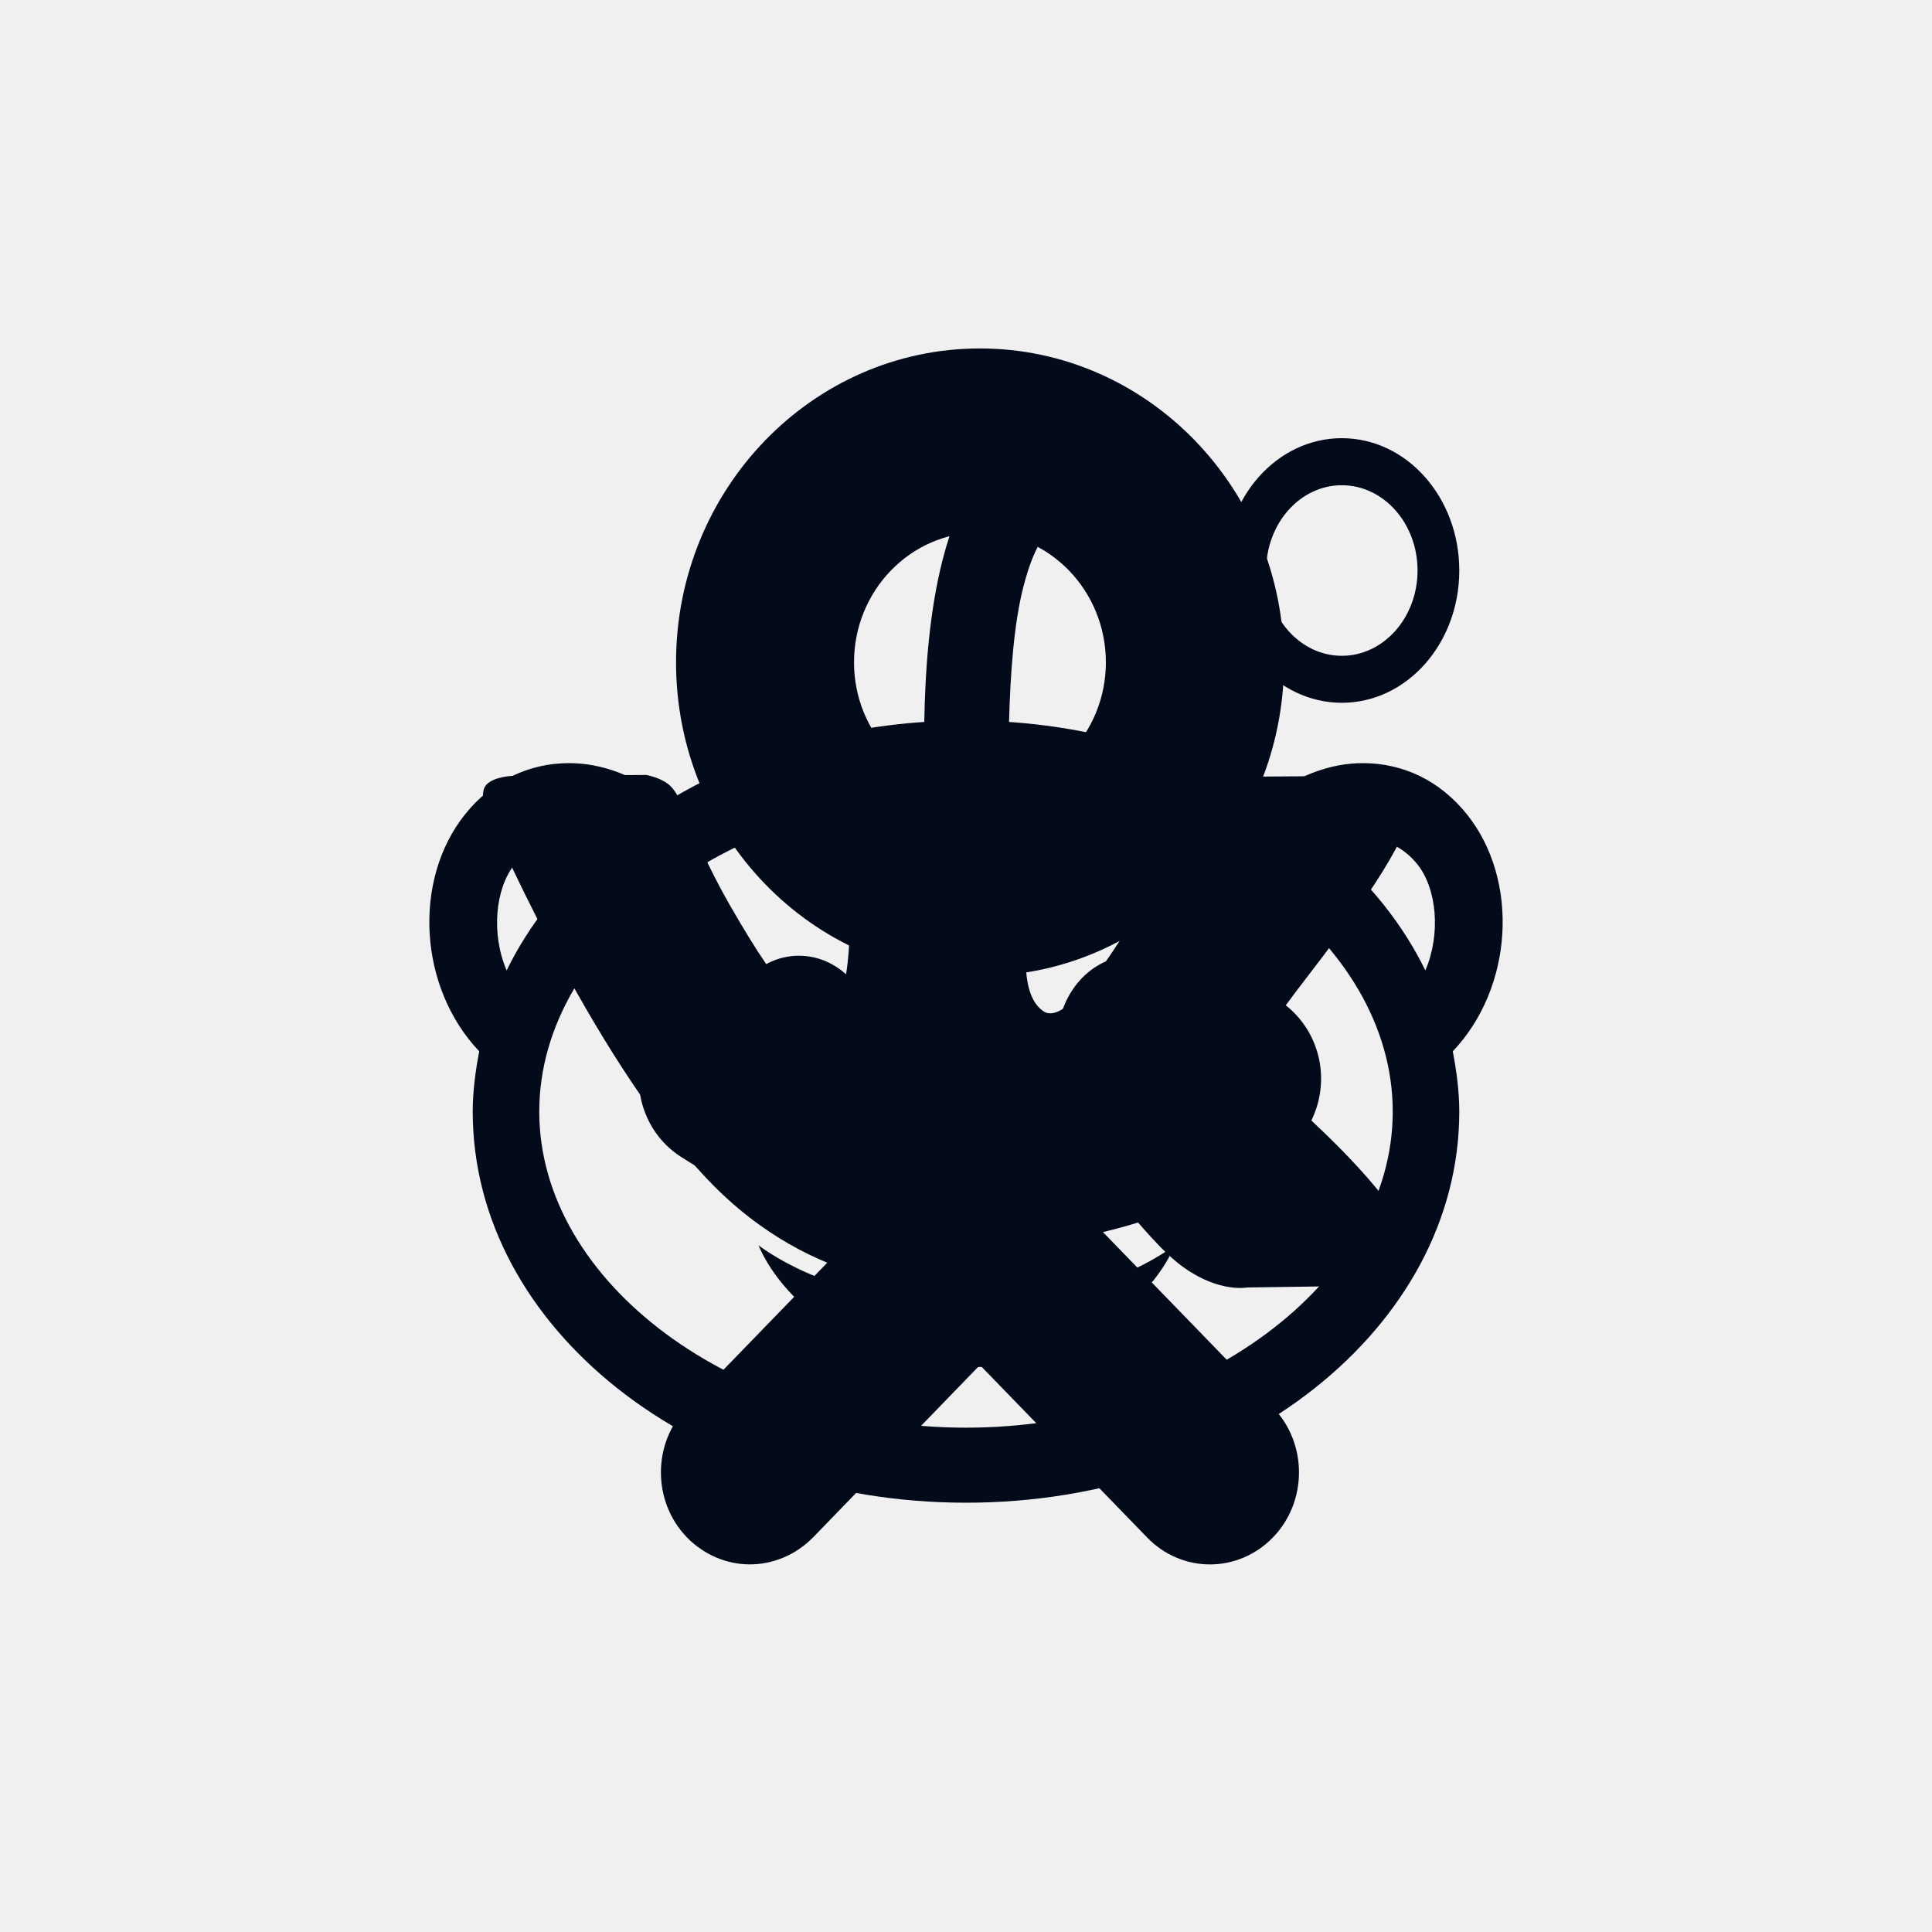
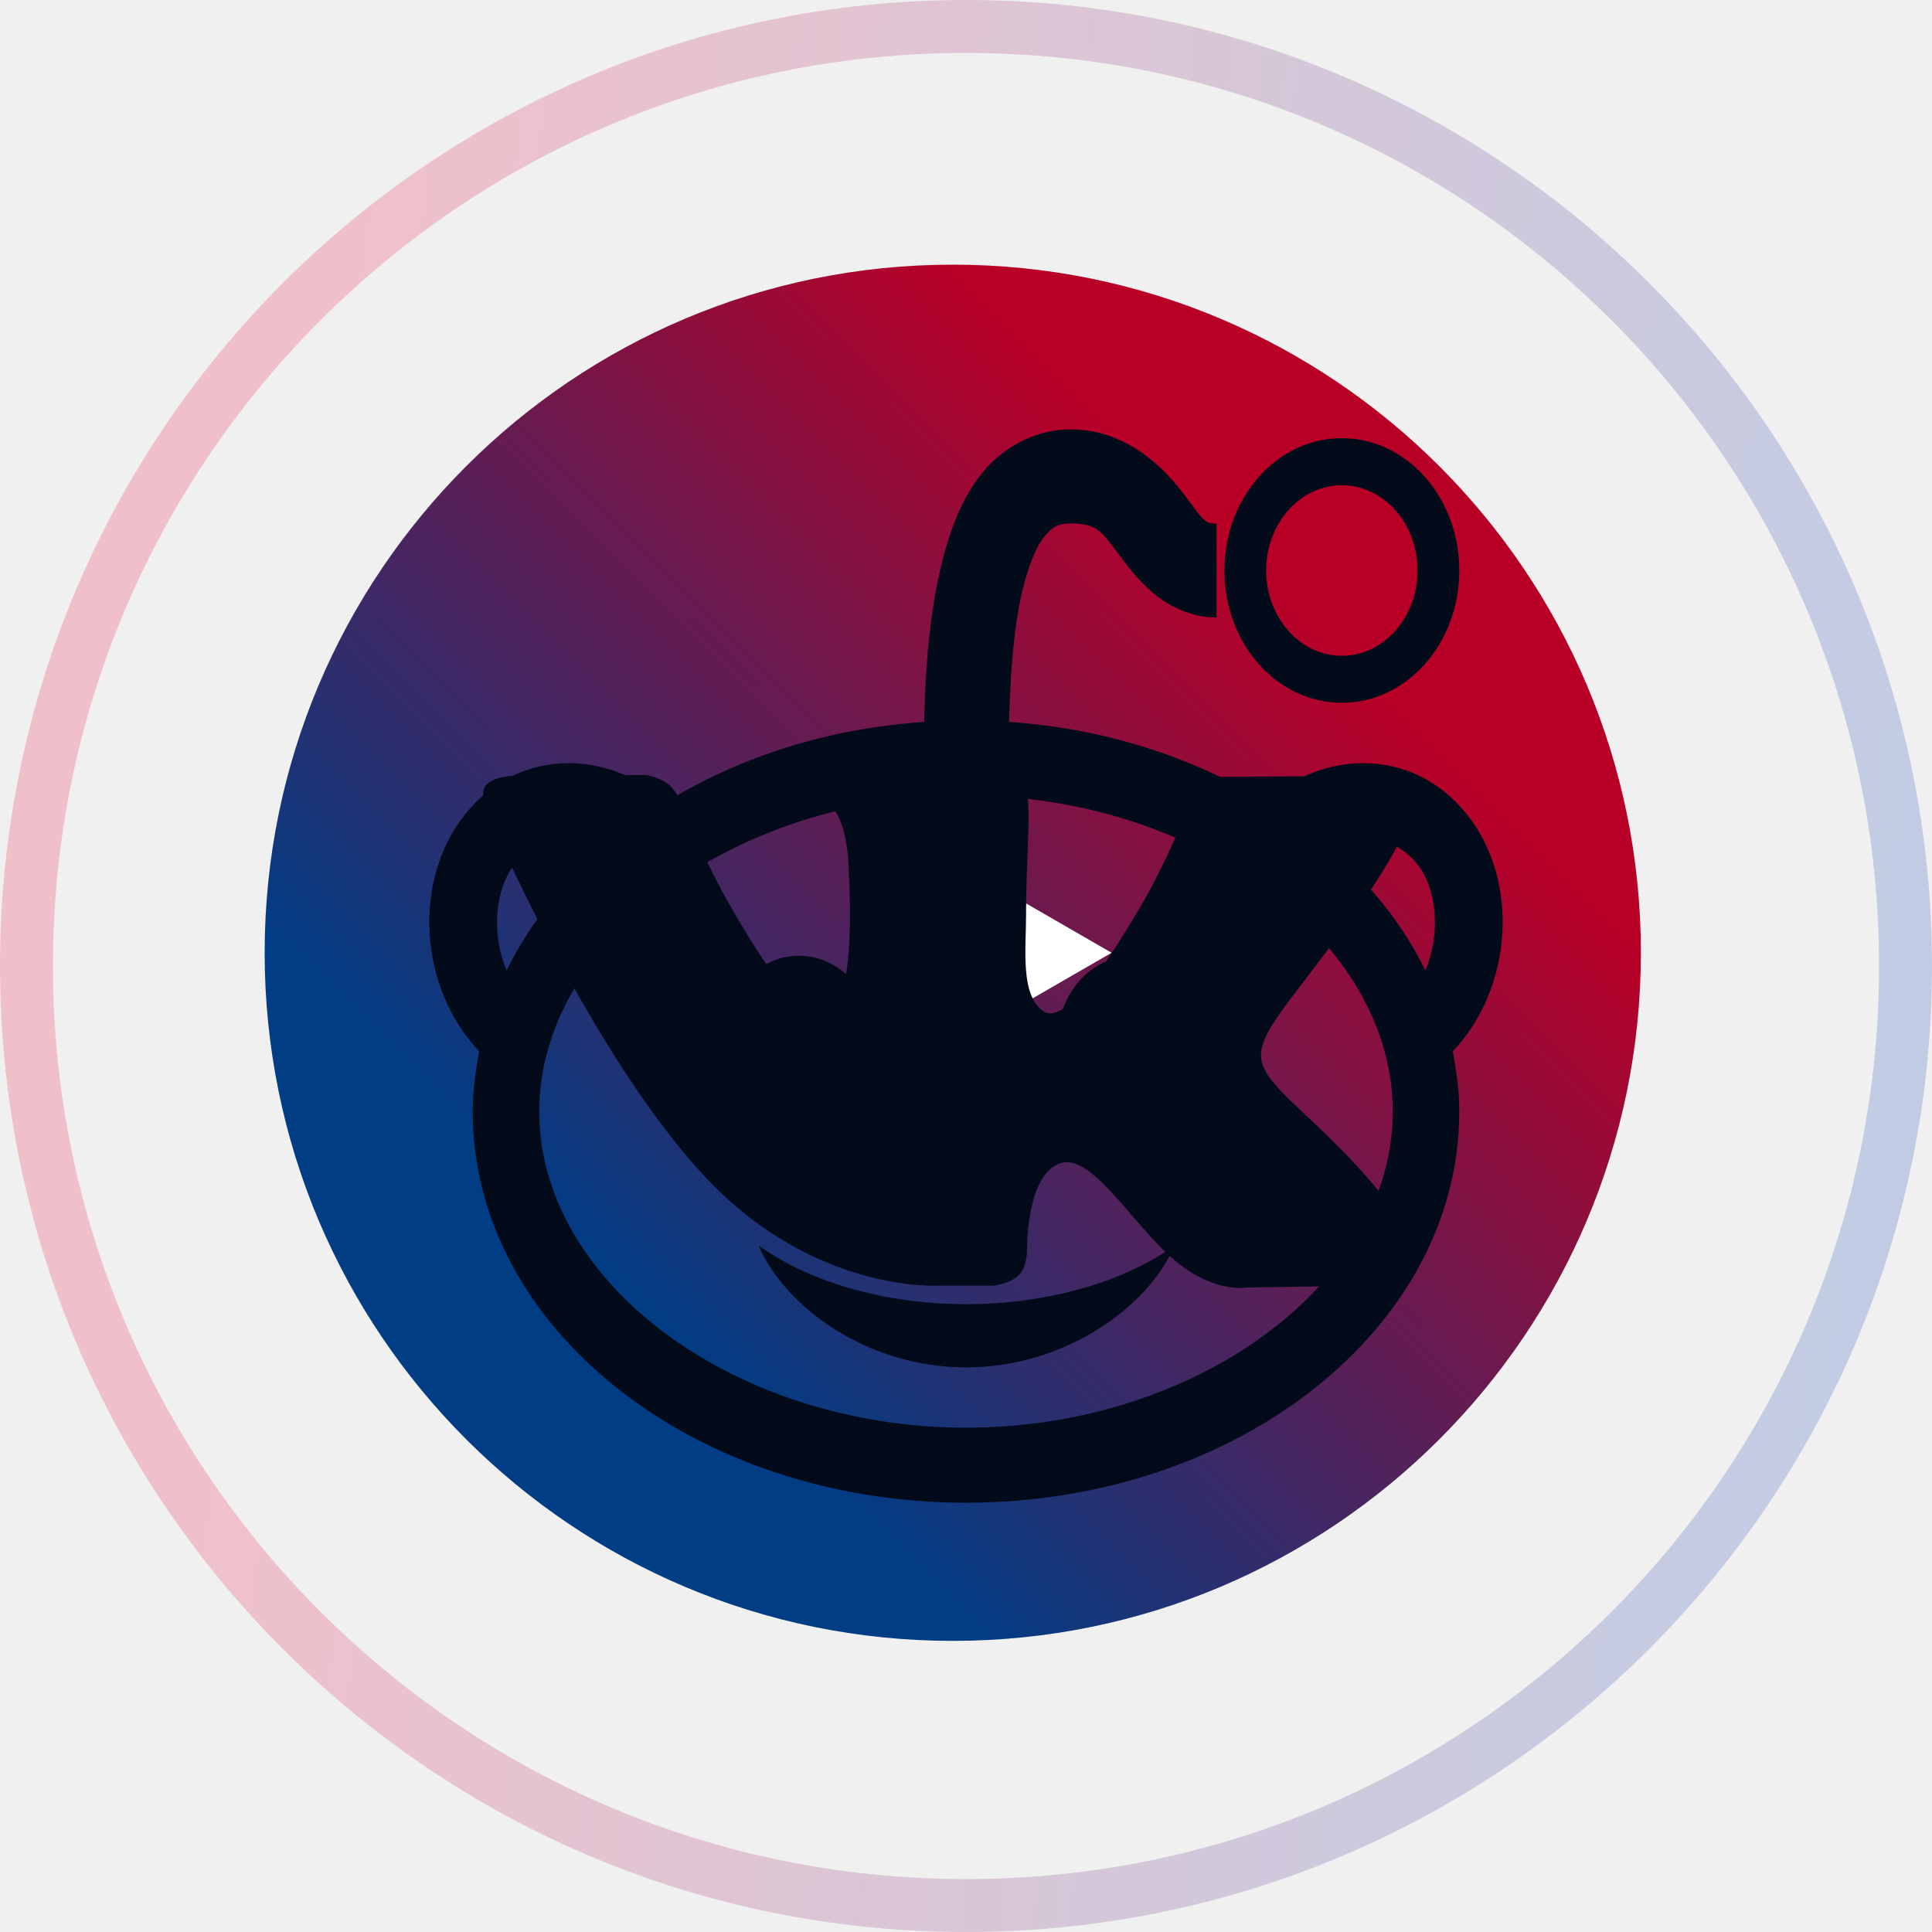
<svg xmlns="http://www.w3.org/2000/svg">
  <style>:root svg:not(:target){display:none}</style>
  <svg viewBox="0 0 20 20" fill="none" id="icon-close">
    <path d="M.293 18.291a1 1 0 101.414 1.414L10 11.413l8.292 8.292a1 1 0 101.414-1.414l-8.292-8.292 8.292-8.292A1 1 0 1018.291.293L9.999 8.585 1.707.293A1 1 0 10.293 1.707L8.585 10 .293 18.291z" />
  </svg>
  <svg viewBox="0 0 25 25" fill="none" id="ok">
    <path d="M12.68 6.889C13.579 6.889 14.31 7.643 14.31 8.571C14.31 9.495 13.579 10.25 12.68 10.25C11.782 10.25 11.051 9.495 11.051 8.571C11.051 7.643 11.782 6.889 12.68 6.889ZM12.68 12.63C14.851 12.63 16.615 10.808 16.615 8.571C16.615 6.33 14.851 4.509 12.68 4.509C10.51 4.509 8.748 6.33 8.748 8.571C8.748 10.808 10.51 12.63 12.68 12.63ZM14.272 15.943C15.073 15.753 15.844 15.426 16.556 14.965C17.094 14.616 17.257 13.882 16.918 13.325C16.577 12.767 15.868 12.599 15.327 12.951C13.717 13.996 11.644 13.996 10.031 12.951C9.492 12.599 8.781 12.767 8.442 13.325C8.104 13.882 8.266 14.616 8.805 14.965C9.517 15.426 10.288 15.753 11.089 15.943L8.889 18.212C8.44 18.675 8.44 19.43 8.889 19.894C9.116 20.125 9.408 20.243 9.703 20.243C9.998 20.243 10.293 20.125 10.521 19.894L12.68 17.664L14.843 19.894C15.292 20.36 16.02 20.36 16.472 19.894C16.921 19.43 16.921 18.675 16.472 18.212L14.272 15.943Z" fill="#030A1A" />
  </svg>
+   <svg viewBox="0 0 73 73" fill="none" id="play">
+     <circle cx="36.5" cy="36.5" r="35.5" stroke="url(#play_0)" stroke-opacity="0.2" stroke-width="2" />
+     <circle cx="36" cy="36" r="26" fill="url(#play_1)" />
+     <path d="M42 36L33 41.196L33 30.804L42 36Z" fill="white" />
+     <defs>
+       <linearGradient id="play_0" x1="14.435" y1="2.1949e-05" x2="77.223" y2="7.77" gradientUnits="userSpaceOnUse">
+         <stop stop-color="#ED0233" />
+         <stop offset="1" stop-color="#003EB7" />
+       </linearGradient>
+       <linearGradient id="play_1" x1="10" y1="35.653" x2="39.023" y2="6.522" gradientUnits="userSpaceOnUse">
+         <stop stop-color="#003D85" />
+         <stop offset="0.885" stop-color="#B80027" />
+       </linearGradient>
+     </defs>
+   </svg>
  <svg viewBox="0 0 25 25" fill="none" id="reddit">
    <path d="M13.851 5.556C13.405 5.556 12.988 5.782 12.72 6.107C12.451 6.433 12.304 6.83 12.196 7.249C12.025 7.922 11.972 8.669 11.96 9.342C10.708 9.425 9.574 9.796 8.633 10.369C8.251 10.048 7.791 9.87 7.35 9.875C6.847 9.879 6.37 10.096 6.016 10.54C5.338 11.389 5.416 12.778 6.201 13.604C6.153 13.858 6.117 14.12 6.117 14.384C6.117 17.18 8.975 19.445 12.5 19.445C16.025 19.445 18.883 17.178 18.883 14.384C18.883 14.12 18.847 13.858 18.799 13.604C19.584 12.778 19.662 11.389 18.984 10.54C18.63 10.096 18.153 9.879 17.65 9.875C17.209 9.87 16.749 10.048 16.367 10.369C15.43 9.798 14.303 9.427 13.057 9.342C13.074 8.721 13.118 8.077 13.243 7.591C13.321 7.287 13.414 7.066 13.513 6.945C13.612 6.823 13.684 6.773 13.851 6.773C14.212 6.773 14.258 6.89 14.476 7.173C14.585 7.316 14.712 7.494 14.915 7.668C15.117 7.841 15.417 7.991 15.742 7.991V6.773C15.651 6.773 15.634 6.771 15.573 6.716C15.512 6.662 15.428 6.535 15.303 6.374C15.054 6.048 14.571 5.556 13.851 5.556ZM17.363 5.67C16.523 5.67 15.844 6.436 15.844 7.382C15.844 8.329 16.523 9.094 17.363 9.094C18.203 9.094 18.883 8.329 18.883 7.382C18.883 6.436 18.203 5.67 17.363 5.67ZM17.363 6.279C17.904 6.279 18.343 6.773 18.343 7.382C18.343 7.991 17.904 8.486 17.363 8.486C16.823 8.486 16.384 7.991 16.384 7.382C16.384 6.773 16.823 6.279 17.363 6.279ZM12.5 10.293C15.491 10.293 18.022 12.169 18.022 14.384C18.022 16.6 15.491 18.474 12.5 18.474C9.509 18.474 6.978 16.6 6.978 14.384C6.978 12.169 9.509 10.293 12.5 10.293ZM7.367 10.845C7.516 10.847 7.673 10.885 7.822 10.959C7.28 11.423 6.849 11.956 6.556 12.557C6.353 12.086 6.408 11.499 6.657 11.187C6.839 10.959 7.09 10.842 7.367 10.845ZM17.633 10.845C17.91 10.842 18.161 10.959 18.343 11.187C18.592 11.499 18.647 12.086 18.444 12.557C18.151 11.956 17.72 11.423 17.177 10.959C17.327 10.885 17.483 10.847 17.633 10.845ZM10.338 12.367C9.798 12.367 9.359 12.862 9.359 13.47C9.359 14.079 9.798 14.574 10.338 14.574C10.879 14.574 11.318 14.079 11.318 13.47C11.318 12.862 10.879 12.367 10.338 12.367ZM14.661 12.367C14.121 12.367 13.682 12.862 13.682 13.47C13.682 14.079 14.121 14.574 14.661 14.574C15.202 14.574 15.641 14.079 15.641 13.47C15.641 12.862 15.202 12.367 14.661 12.367ZM9.815 16.115C10.159 16.916 11.223 17.694 12.5 17.694C13.777 17.694 14.858 16.916 15.202 16.115C14.577 16.569 13.591 16.876 12.5 16.876C11.409 16.876 10.44 16.569 9.815 16.115Z" fill="#030A1A" />
  </svg>
  <svg viewBox="0 0 25 25" fill="none" id="vk">
    <path d="M13.723 15.052C14.165 14.909 14.732 15.996 15.335 16.413C15.788 16.728 16.135 16.66 16.135 16.66L17.743 16.637C17.743 16.637 18.584 16.585 18.186 15.917C18.154 15.862 17.954 15.422 16.989 14.518C15.982 13.572 16.118 13.725 17.332 12.09C18.071 11.093 18.367 10.484 18.274 10.224C18.186 9.975 17.642 10.04 17.642 10.04L15.831 10.052C15.654 10.053 15.505 10.107 15.437 10.291C15.435 10.293 15.149 11.062 14.767 11.716C13.961 13.101 13.639 13.174 13.506 13.088C13.2 12.887 13.277 12.283 13.277 11.854C13.277 10.512 13.477 9.953 12.886 9.809C12.688 9.76 12.543 9.729 12.039 9.724C11.395 9.715 10.847 9.724 10.537 9.877C10.331 9.98 10.173 10.206 10.269 10.219C10.389 10.236 10.659 10.293 10.804 10.491C10.989 10.746 10.984 11.319 10.984 11.319C10.984 11.319 11.09 12.899 10.734 13.094C10.489 13.229 10.155 12.955 9.436 11.698C9.069 11.055 8.791 10.345 8.791 10.345C8.791 10.345 8.738 10.213 8.64 10.141C8.524 10.055 8.362 10.028 8.362 10.028L6.643 10.039C6.643 10.039 6.384 10.046 6.289 10.16C6.205 10.261 6.282 10.469 6.282 10.469C6.282 10.469 7.629 13.656 9.155 15.261C10.553 16.734 12.142 16.636 12.142 16.636H12.862C12.862 16.636 13.079 16.611 13.191 16.492C13.294 16.381 13.29 16.172 13.29 16.172C13.29 16.172 13.275 15.195 13.723 15.052Z" fill="#030A1A" />
  </svg>
</svg>
